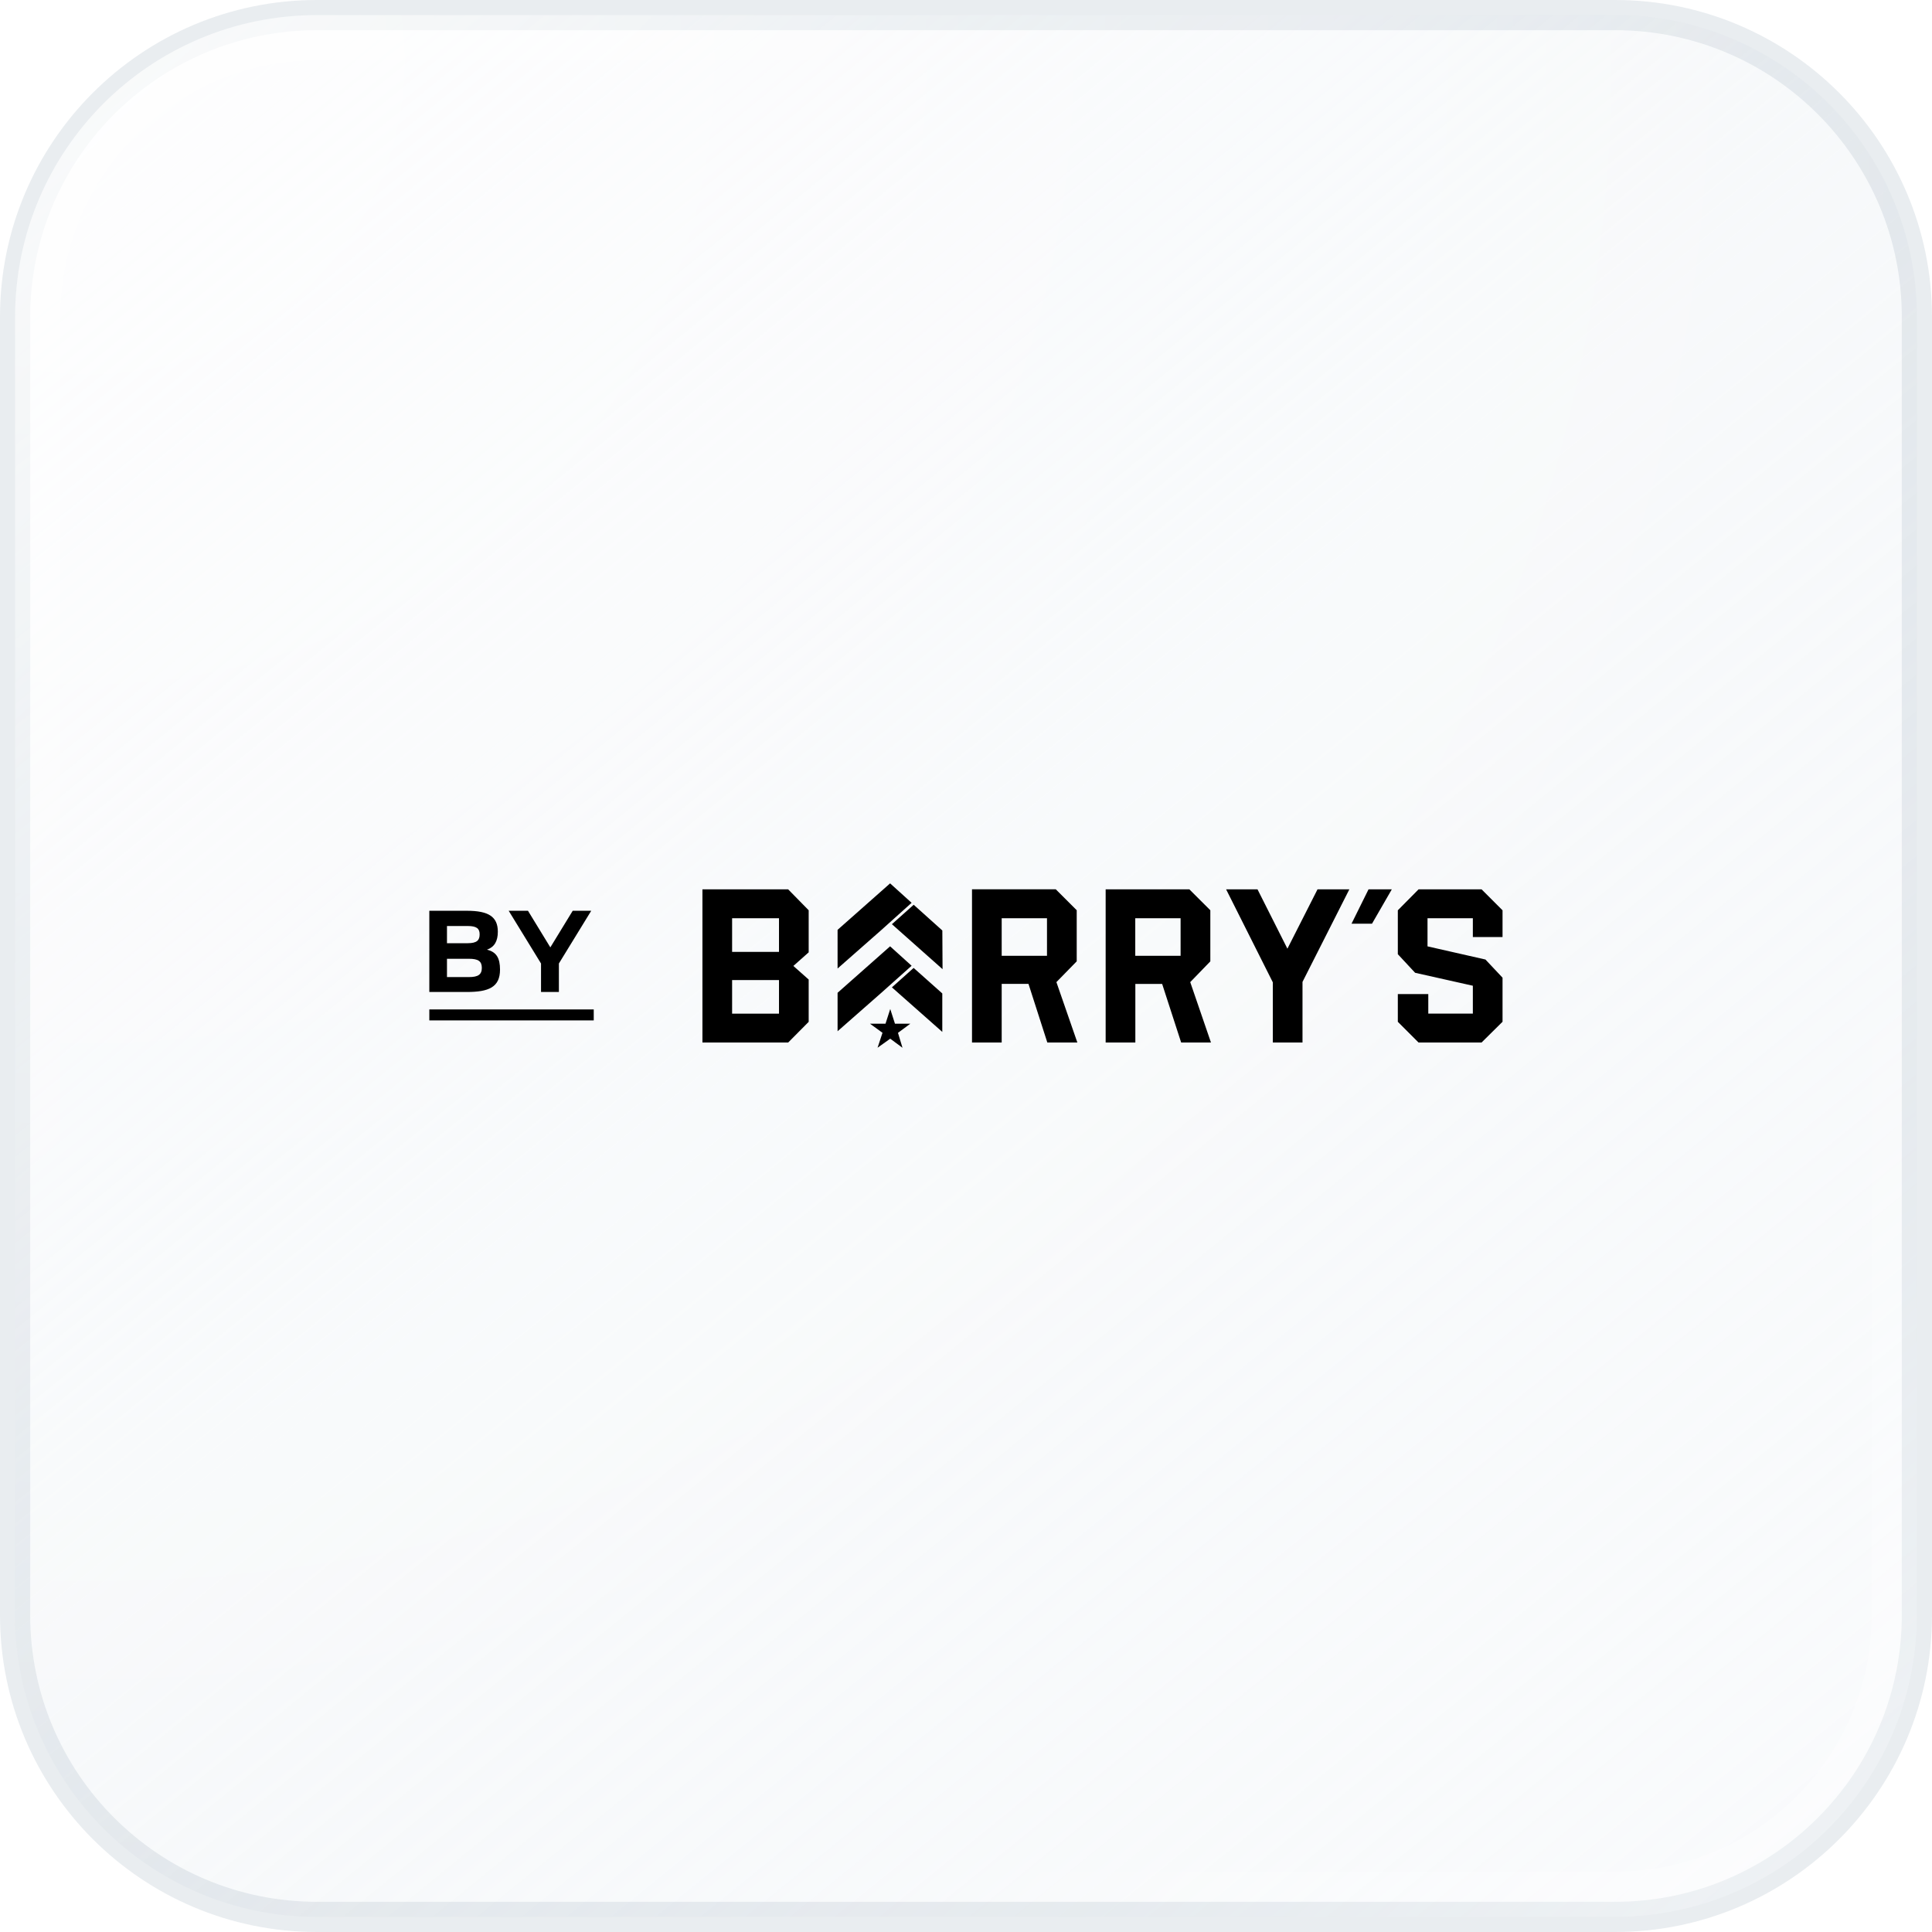
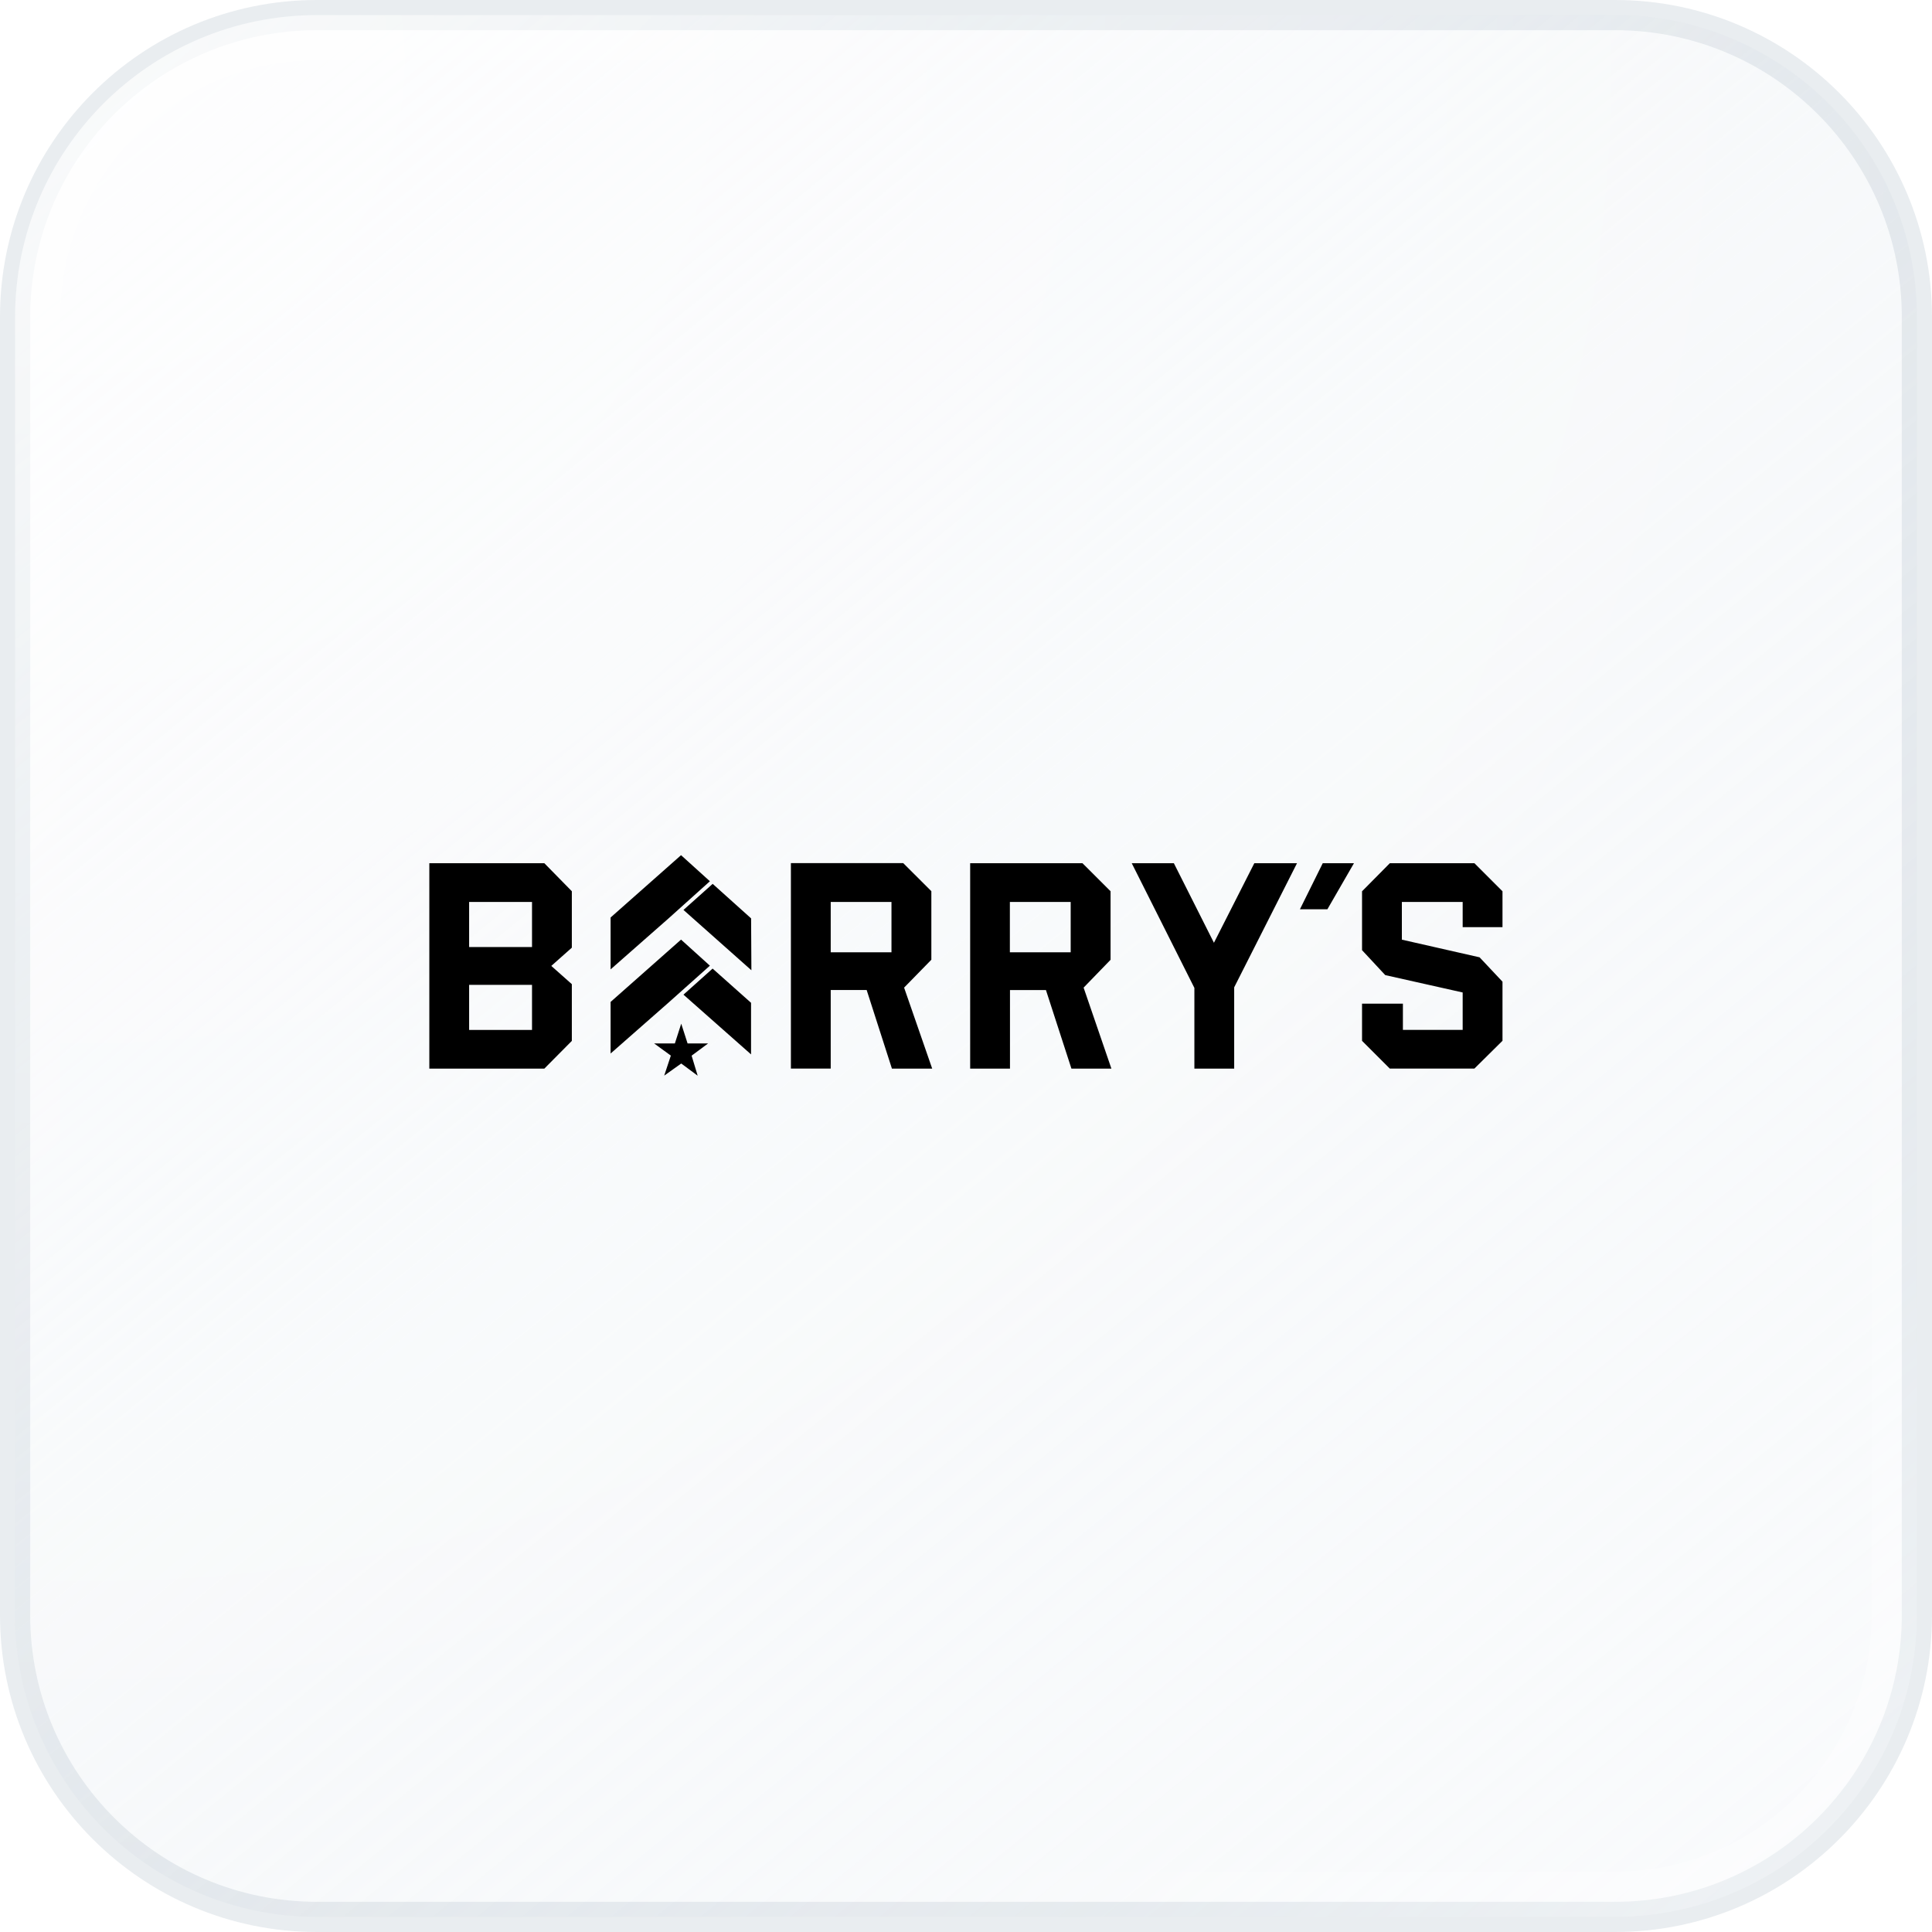
<svg xmlns="http://www.w3.org/2000/svg" viewBox="0 0 64 64" fill="none" color="#000000">
  <g>
    <defs>
      <linearGradient id="barrys-app-mono-light-background-surface" x1="6" y1="0" x2="58" y2="64" gradientUnits="userSpaceOnUse">
        <stop offset="0" stop-color="#FBFCFD" stop-opacity=".78" />
        <stop offset=".48" stop-color="#EFF3F6" stop-opacity=".50" />
        <stop offset="1" stop-color="#F7F9FB" stop-opacity=".68" />
      </linearGradient>
      <radialGradient id="barrys-app-mono-light-background-sheen" cx="3" cy="2" r="62" gradientUnits="userSpaceOnUse">
        <stop stop-color="#FFFFFF" stop-opacity=".45" />
        <stop offset="1" stop-color="#FFFFFF" stop-opacity="0" />
      </radialGradient>
      <linearGradient id="barrys-app-mono-light-background-reflection" x1="0" y1="0" x2="64" y2="64" gradientUnits="userSpaceOnUse">
        <stop stop-color="#FFFFFF" stop-opacity=".64" />
        <stop offset=".23" stop-color="#FFFFFF" stop-opacity=".12" />
        <stop offset=".5" stop-color="#FFFFFF" stop-opacity="0" />
        <stop offset=".78" stop-color="#FFFFFF" stop-opacity=".08" />
        <stop offset="1" stop-color="#FFFFFF" stop-opacity=".45" />
      </linearGradient>
    </defs>
    <rect x=".5" y=".5" width="63" height="63" rx="10" fill="url(#barrys-app-mono-light-background-surface)" stroke="#9EADBB" stroke-opacity=".22" />
    <rect x=".5" y=".5" width="63" height="63" rx="10" fill="url(#barrys-app-mono-light-background-sheen)" />
    <rect x="1.25" y="1.25" width="61.5" height="61.5" rx="9.25" stroke="url(#barrys-app-mono-light-background-reflection)" stroke-width="1.5" />
  </g>
  <defs>
    <filter id="barrys-app-mono-light-mono" x="-5%" y="-5%" width="110%" height="110%" color-interpolation-filters="sRGB">
      <feColorMatrix in="SourceGraphic" type="matrix" values="0 0 0 0 1 0 0 0 0 1 0 0 0 0 1 -0.228 -0.766 -0.077 0 1.071" result="tones" />
      <feComposite in="tones" in2="SourceAlpha" operator="in" />
      <feComponentTransfer result="coverage">
        <feFuncA type="linear" slope="1" />
      </feComponentTransfer>
      <feFlood flood-color="currentColor" />
      <feComposite in2="coverage" operator="in" />
    </filter>
  </defs>
  <g filter="url(#barrys-app-mono-light-mono)">
    <defs>
      <clipPath id="barrys-app-mono-light-tile">
        <rect x=".5" y=".5" width="63" height="63" rx="10" />
      </clipPath>
    </defs>
    <g clip-path="url(#barrys-app-mono-light-tile)">
-       <svg viewBox="0 0 79 12.163" fill="none" color="black" x="14.222" y="14.222" width="35.556" height="35.556">
-         <path d="M0 7.994V2.017H2.775C4.364 2.017 5.042 2.46 5.042 3.557C5.042 4.251 4.792 4.687 4.243 4.88C4.945 5.05 5.203 5.502 5.203 6.349C5.203 7.647 4.364 7.994 2.759 7.994H0ZM1.299 6.897H2.912C3.59 6.897 3.864 6.712 3.864 6.22C3.864 5.727 3.598 5.55 2.912 5.55H1.299V6.897ZM1.299 4.404H2.823C3.525 4.404 3.703 4.17 3.703 3.751C3.703 3.332 3.493 3.138 2.823 3.138H1.299V4.404Z" fill="#111111" />
-         <path d="M8.221 7.994V5.897L5.841 2.017H7.261L8.907 4.711L10.553 2.017H11.916L9.536 5.897V7.994H8.221Z" fill="#111111" />
-         <path d="M0 9.277H12.101V10.084H0V9.277Z" fill="#111111" />
+       <svg viewBox="20.101 0 58.899 12.163" fill="none" color="black" x="14.222" y="14.222" width="35.556" height="35.556">
        <path d="M20.101 11.714V0.44H26.411L27.921 1.979V5.076L26.794 6.077L27.921 7.078V10.191L26.411 11.714H20.101ZM22.285 5.042H25.736V2.568H22.285V5.042ZM22.285 9.589H25.736V7.116H22.285V9.589ZM30.048 6.267V3.42L33.914 0L35.497 1.431L33.23 3.468L30.048 6.267ZM33.233 8.085L30.048 10.884V8.053L33.914 4.633L35.497 6.064L33.233 8.085ZM35.396 10.333L34.494 11.002L34.826 12.101L33.924 11.432L32.99 12.097L33.354 10.998L32.436 10.33H33.575L33.924 9.247L34.272 10.33H35.396V10.333ZM35.649 1.574L37.758 3.468L37.774 6.315L34.047 3.005L35.649 1.574ZM37.755 8.101V10.932L34.047 7.654L35.646 6.223L37.755 8.101ZM46.154 7.268L47.696 11.714H45.486L44.099 7.398H42.127V11.711H39.942V0.437H46.107L47.649 1.976V5.738L46.154 7.268ZM45.461 2.568H42.127V5.33H45.461V2.568ZM56.004 7.268L57.53 11.714H55.336L53.937 7.401H51.964V11.714H49.779V0.44H55.941L57.483 1.979V5.741L56.004 7.268ZM55.295 2.568H51.958V5.33H55.295V2.568ZM62.083 7.284L58.645 0.44H60.956L63.156 4.807L65.372 0.44H67.715L64.267 7.252V11.714H62.083V7.284ZM69.381 2.97H67.874L69.127 0.44H70.84L69.381 2.97ZM72.809 11.714L71.283 10.188V8.148H73.525V9.586H76.805V7.534L72.556 6.581L71.283 5.213V1.982L72.809 0.44H77.448L78.99 1.982V3.949H76.805V2.568H73.468V4.636L77.733 5.605L78.99 6.942V10.185L77.448 11.711H72.809V11.714Z" fill="#111111" />
      </svg>
    </g>
  </g>
</svg>
